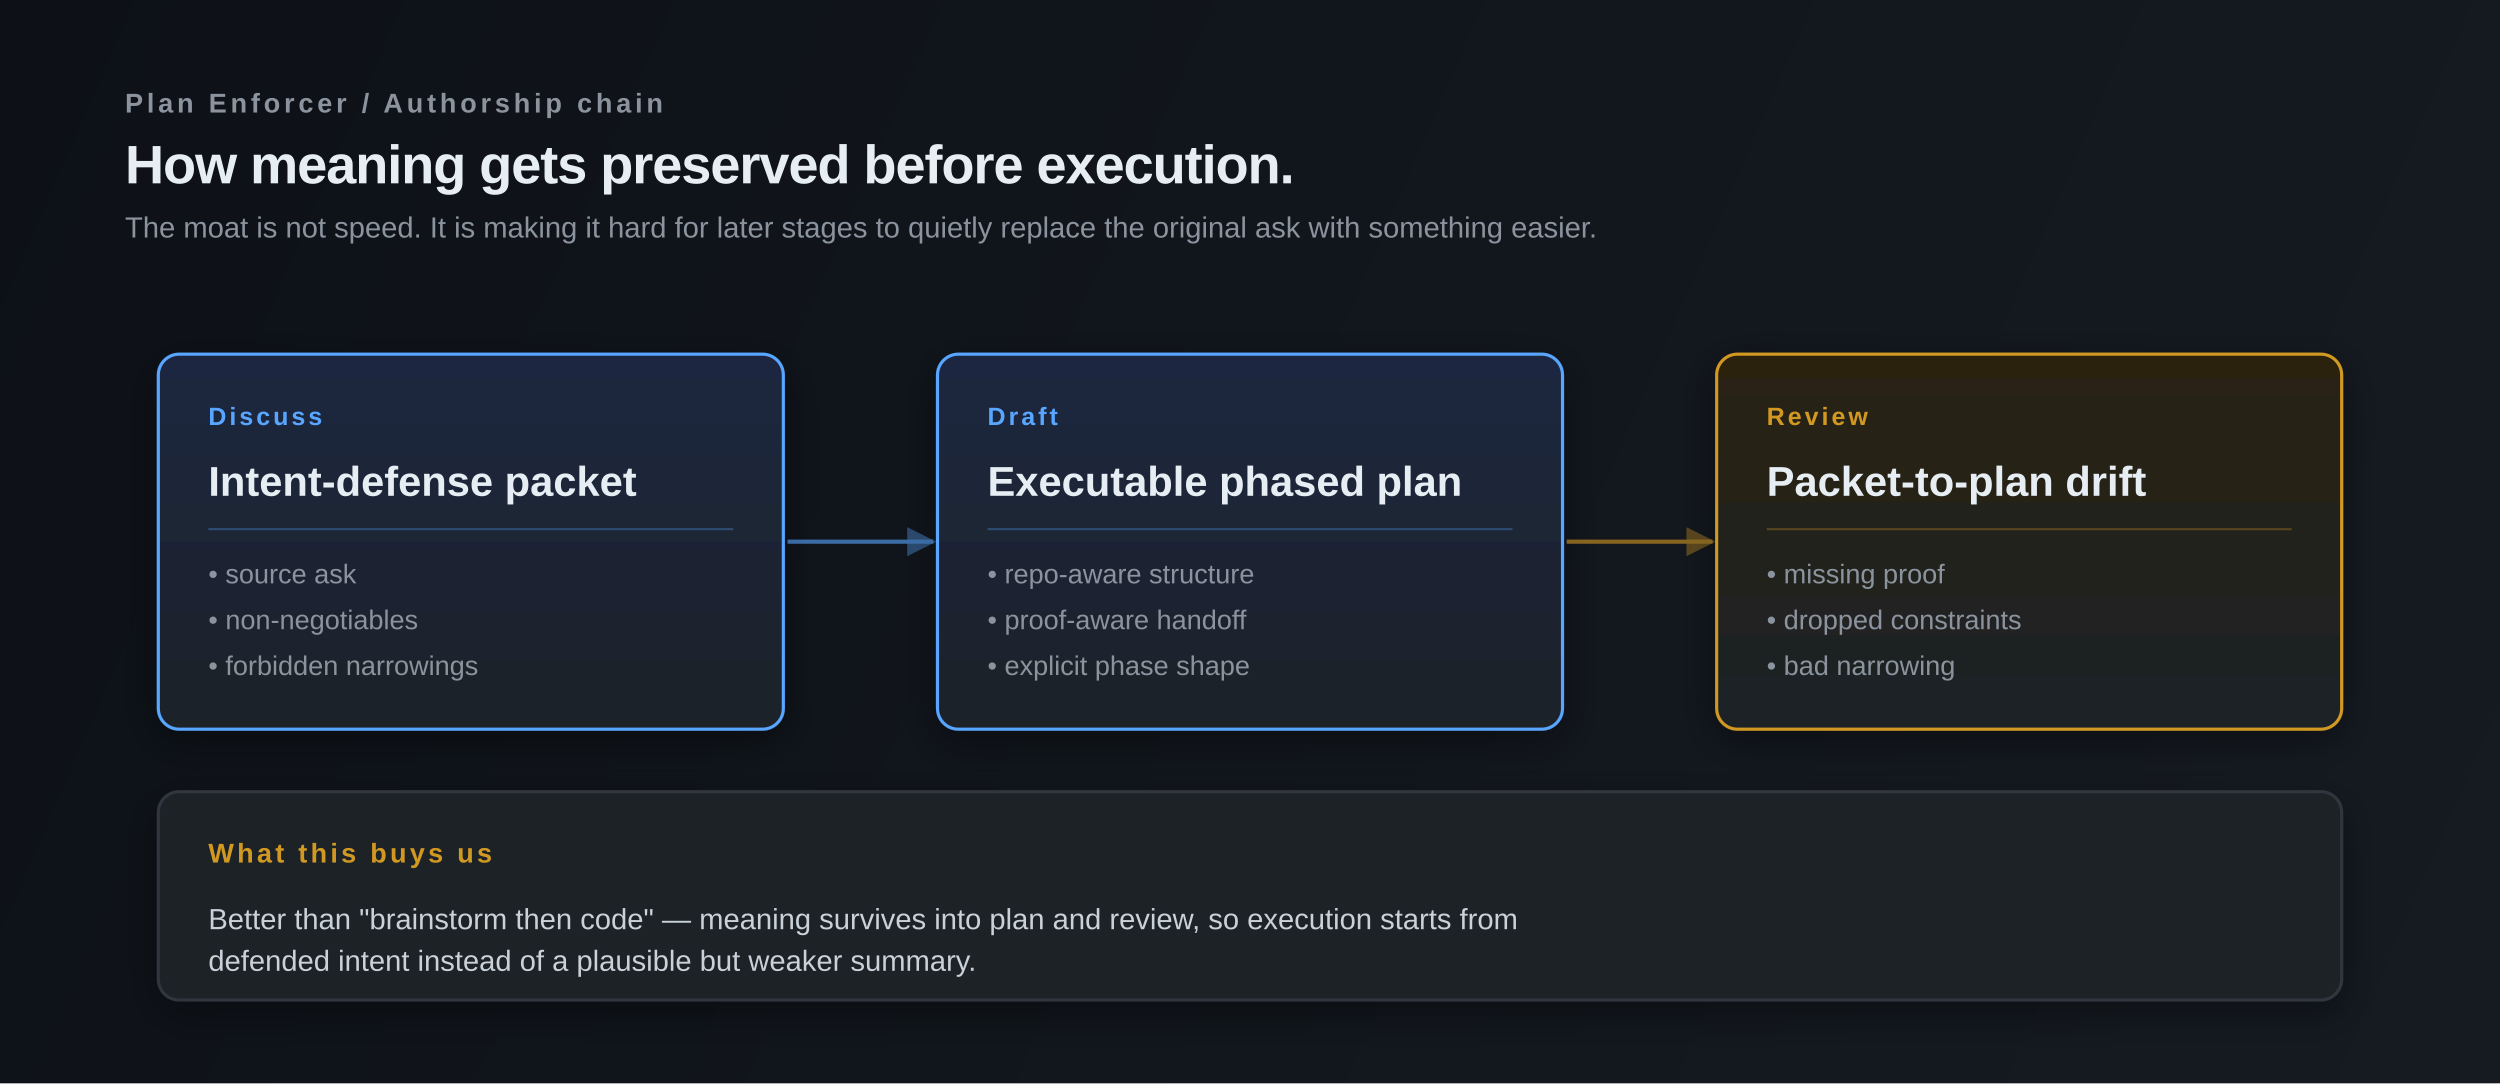
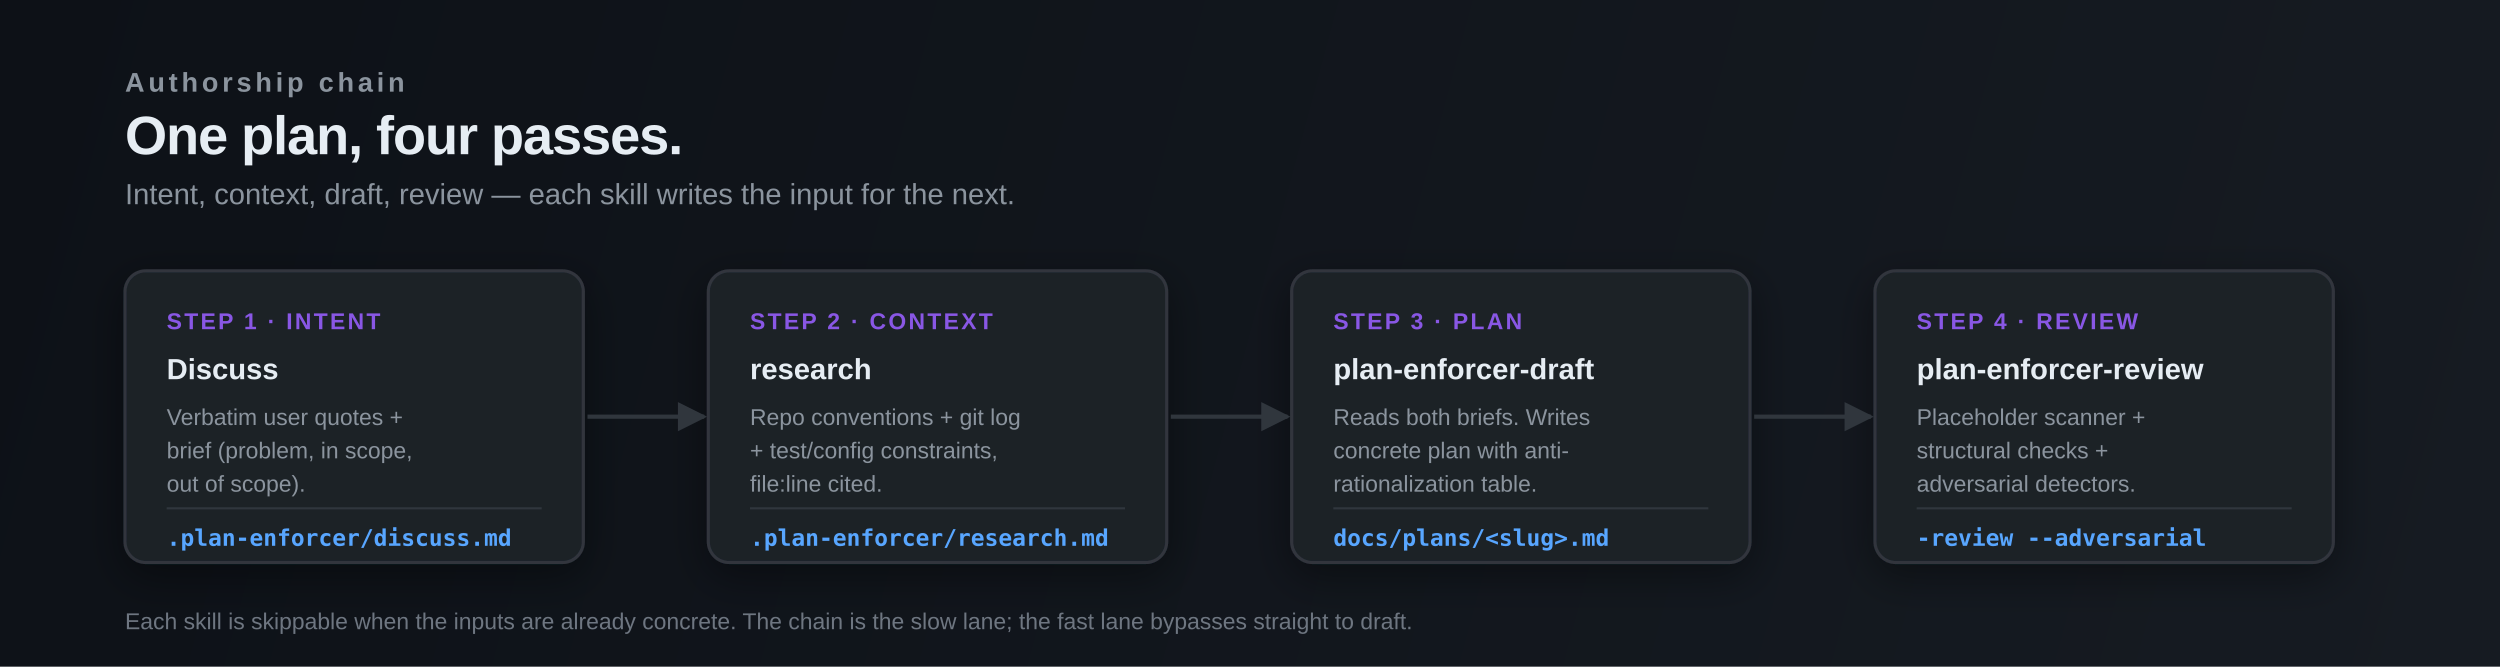
- <svg xmlns="http://www.w3.org/2000/svg" width="1200" height="520" viewBox="0 0 1200 520" role="img" aria-labelledby="title desc">
+ <svg xmlns="http://www.w3.org/2000/svg" width="1200" height="320" viewBox="0 0 1200 320" role="img" aria-labelledby="title desc">
  <defs>
-     <linearGradient id="bg" x1="0" y1="0" x2="1200" y2="520" gradientUnits="userSpaceOnUse">
+     <linearGradient id="bg" x1="0" y1="0" x2="1200" y2="320" gradientUnits="userSpaceOnUse">
      <stop offset="0" stop-color="#0d1117" />
      <stop offset="1" stop-color="#161b22" />
    </linearGradient>
-     <linearGradient id="card-blue-fill" x1="0" y1="0" x2="0" y2="1">
-       <stop offset="0" stop-color="#1a2840" />
-       <stop offset="1" stop-color="#1c2128" />
-     </linearGradient>
-     <linearGradient id="card-amber-fill" x1="0" y1="0" x2="0" y2="1">
-       <stop offset="0" stop-color="#2a2010" />
-       <stop offset="1" stop-color="#1c2128" />
-     </linearGradient>
    <filter id="shadow" x="-20%" y="-20%" width="140%" height="160%">
-       <feDropShadow dx="0" dy="6" stdDeviation="10" flood-color="#000" flood-opacity="0.4" />
-     </filter>
-     <filter id="glow-blue" x="-20%" y="-20%" width="140%" height="160%">
-       <feDropShadow dx="0" dy="0" stdDeviation="8" flood-color="#58a6ff" flood-opacity="0.25" />
-       <feDropShadow dx="0" dy="6" stdDeviation="10" flood-color="#000" flood-opacity="0.4" />
-     </filter>
-     <filter id="glow-amber" x="-20%" y="-20%" width="140%" height="160%">
-       <feDropShadow dx="0" dy="0" stdDeviation="8" flood-color="#d29922" flood-opacity="0.25" />
      <feDropShadow dx="0" dy="6" stdDeviation="10" flood-color="#000" flood-opacity="0.4" />
    </filter>
    <style>
      .sans { font-family: "IBM Plex Sans", "Segoe UI", Arial, sans-serif; }
      .mono { font-family: "IBM Plex Mono", "Cascadia Code", Consolas, monospace; }
      .eyebrow { font-size: 13px; font-weight: 700; letter-spacing: 0.14em; text-transform: uppercase; fill: #8b949e; }
      .title { font-size: 26px; font-weight: 700; letter-spacing: -0.02em; fill: #e6edf3; }
      .subtitle { font-size: 14px; font-weight: 500; fill: #8b949e; }
-       .stage-num { font-size: 12px; font-weight: 700; letter-spacing: 0.12em; text-transform: uppercase; }
-       .stage-title { font-size: 20px; font-weight: 700; fill: #e6edf3; }
-       .stage-sub { font-size: 13px; font-weight: 500; fill: #8b949e; }
-       .callout-title { font-size: 13px; font-weight: 700; letter-spacing: 0.12em; text-transform: uppercase; fill: #d29922; }
-       .callout-body { font-size: 14px; font-weight: 500; fill: #c9d1d9; }
-       .card-blue { fill: url(#card-blue-fill); stroke: #58a6ff; stroke-width: 1.5; }
-       .card-amber { fill: url(#card-amber-fill); stroke: #d29922; stroke-width: 1.5; }
-       .card-callout { fill: #1c2128; stroke: #30363d; stroke-width: 1.5; }
-       .arrow-blue { fill: none; stroke: #58a6ff; stroke-width: 2; opacity: 0.6; }
-       .arrow-amber { fill: none; stroke: #d29922; stroke-width: 2; opacity: 0.6; }
-       .arrowhead-blue { fill: #58a6ff; opacity: 0.6; }
-       .arrowhead-amber { fill: #d29922; opacity: 0.6; }
+       .step-num { font-size: 11px; font-weight: 700; fill: #8957e5; letter-spacing: 0.1em; }
+       .step-title { font-size: 14px; font-weight: 700; fill: #e6edf3; }
+       .step-sub { font-size: 11px; font-weight: 500; fill: #8b949e; }
+       .step-cmd { font-size: 11px; font-weight: 600; fill: #58a6ff; }
+       .card { fill: #1c2128; stroke: #30363d; stroke-width: 1.5; }
+       .arrow { fill: none; stroke: #30363d; stroke-width: 2; }
+       .arrowhead { fill: #30363d; }
+       .footer { font-size: 11px; font-weight: 500; fill: #6e7681; }
    </style>
-     <marker id="arrow-blue-end" viewBox="0 0 10 10" refX="9" refY="5" markerWidth="7" markerHeight="7" orient="auto">
-       <path d="M 0 0 L 10 5 L 0 10 z" class="arrowhead-blue" />
-     </marker>
-     <marker id="arrow-amber-end" viewBox="0 0 10 10" refX="9" refY="5" markerWidth="7" markerHeight="7" orient="auto">
-       <path d="M 0 0 L 10 5 L 0 10 z" class="arrowhead-amber" />
+     <marker id="arrow-end" viewBox="0 0 10 10" refX="9" refY="5" markerWidth="7" markerHeight="7" orient="auto">
+       <path d="M 0 0 L 10 5 L 0 10 z" class="arrowhead" />
    </marker>
  </defs>
-   <rect width="1200" height="520" fill="url(#bg)" />
-   <text x="60" y="54" class="sans eyebrow">Plan Enforcer / Authorship chain</text>
-   <text x="60" y="88" class="sans title">How meaning gets preserved before execution.</text>
-   <text x="60" y="114" class="sans subtitle">The moat is not speed. It is making it hard for later stages to quietly replace the original ask with something easier.</text>
-   <g transform="translate(76, 170)">
-     <rect width="300" height="180" rx="10" class="card-blue" filter="url(#glow-blue)" />
-     <text x="24" y="34" class="sans stage-num" fill="#58a6ff">Discuss</text>
-     <text x="24" y="68" class="sans stage-title">Intent-defense packet</text>
-     <line x1="24" y1="84" x2="276" y2="84" stroke="#58a6ff" stroke-width="1" opacity="0.3" />
-     <text x="24" y="110" class="sans stage-sub">• source ask</text>
-     <text x="24" y="132" class="sans stage-sub">• non-negotiables</text>
-     <text x="24" y="154" class="sans stage-sub">• forbidden narrowings</text>
+   <rect width="1200" height="320" fill="url(#bg)" />
+   <text x="60" y="44" class="sans eyebrow">Authorship chain</text>
+   <text x="60" y="74" class="sans title">One plan, four passes.</text>
+   <text x="60" y="98" class="sans subtitle">Intent, context, draft, review — each skill writes the input for the next.</text>
+   <g transform="translate(60, 130)">
+     <rect width="220" height="140" rx="10" class="card" filter="url(#shadow)" />
+     <text x="20" y="28" class="sans step-num">STEP 1 · INTENT</text>
+     <text x="20" y="52" class="sans step-title">Discuss</text>
+     <text x="20" y="74" class="sans step-sub">Verbatim user quotes +</text>
+     <text x="20" y="90" class="sans step-sub">brief (problem, in scope,</text>
+     <text x="20" y="106" class="sans step-sub">out of scope).</text>
+     <line x1="20" y1="114" x2="200" y2="114" stroke="#30363d" stroke-width="1" />
+     <text x="20" y="132" class="mono step-cmd">.plan-enforcer/discuss.md</text>
  </g>
-   <g transform="translate(450, 170)">
-     <rect width="300" height="180" rx="10" class="card-blue" filter="url(#glow-blue)" />
-     <text x="24" y="34" class="sans stage-num" fill="#58a6ff">Draft</text>
-     <text x="24" y="68" class="sans stage-title">Executable phased plan</text>
-     <line x1="24" y1="84" x2="276" y2="84" stroke="#58a6ff" stroke-width="1" opacity="0.3" />
-     <text x="24" y="110" class="sans stage-sub">• repo-aware structure</text>
-     <text x="24" y="132" class="sans stage-sub">• proof-aware handoff</text>
-     <text x="24" y="154" class="sans stage-sub">• explicit phase shape</text>
+   <g transform="translate(340, 130)">
+     <rect width="220" height="140" rx="10" class="card" filter="url(#shadow)" />
+     <text x="20" y="28" class="sans step-num">STEP 2 · CONTEXT</text>
+     <text x="20" y="52" class="sans step-title">research</text>
+     <text x="20" y="74" class="sans step-sub">Repo conventions + git log</text>
+     <text x="20" y="90" class="sans step-sub">+ test/config constraints,</text>
+     <text x="20" y="106" class="sans step-sub">file:line cited.</text>
+     <line x1="20" y1="114" x2="200" y2="114" stroke="#30363d" stroke-width="1" />
+     <text x="20" y="132" class="mono step-cmd">.plan-enforcer/research.md</text>
  </g>
-   <g transform="translate(824, 170)">
-     <rect width="300" height="180" rx="10" class="card-amber" filter="url(#glow-amber)" />
-     <text x="24" y="34" class="sans stage-num" fill="#d29922">Review</text>
-     <text x="24" y="68" class="sans stage-title">Packet-to-plan drift</text>
-     <line x1="24" y1="84" x2="276" y2="84" stroke="#d29922" stroke-width="1" opacity="0.3" />
-     <text x="24" y="110" class="sans stage-sub">• missing proof</text>
-     <text x="24" y="132" class="sans stage-sub">• dropped constraints</text>
-     <text x="24" y="154" class="sans stage-sub">• bad narrowing</text>
+   <g transform="translate(620, 130)">
+     <rect width="220" height="140" rx="10" class="card" filter="url(#shadow)" />
+     <text x="20" y="28" class="sans step-num">STEP 3 · PLAN</text>
+     <text x="20" y="52" class="sans step-title">plan-enforcer-draft</text>
+     <text x="20" y="74" class="sans step-sub">Reads both briefs. Writes</text>
+     <text x="20" y="90" class="sans step-sub">concrete plan with anti-</text>
+     <text x="20" y="106" class="sans step-sub">rationalization table.</text>
+     <line x1="20" y1="114" x2="200" y2="114" stroke="#30363d" stroke-width="1" />
+     <text x="20" y="132" class="mono step-cmd">docs/plans/&lt;slug&gt;.md</text>
  </g>
-   <path d="M 378 260 L 448 260" class="arrow-blue" marker-end="url(#arrow-blue-end)" />
-   <path d="M 752 260 L 822 260" class="arrow-amber" marker-end="url(#arrow-amber-end)" />
-   <g transform="translate(76, 380)">
-     <rect width="1048" height="100" rx="10" class="card-callout" filter="url(#shadow)" />
-     <text x="24" y="34" class="sans callout-title">What this buys us</text>
-     <text x="24" y="66" class="sans callout-body">Better than "brainstorm then code" — meaning survives into plan and review, so execution starts from</text>
-     <text x="24" y="86" class="sans callout-body">defended intent instead of a plausible but weaker summary.</text>
+   <g transform="translate(900, 130)">
+     <rect width="220" height="140" rx="10" class="card" filter="url(#shadow)" />
+     <text x="20" y="28" class="sans step-num">STEP 4 · REVIEW</text>
+     <text x="20" y="52" class="sans step-title">plan-enforcer-review</text>
+     <text x="20" y="74" class="sans step-sub">Placeholder scanner +</text>
+     <text x="20" y="90" class="sans step-sub">structural checks +</text>
+     <text x="20" y="106" class="sans step-sub">adversarial detectors.</text>
+     <line x1="20" y1="114" x2="200" y2="114" stroke="#30363d" stroke-width="1" />
+     <text x="20" y="132" class="mono step-cmd">-review --adversarial</text>
  </g>
+   <path d="M 282 200 L 338 200" class="arrow" marker-end="url(#arrow-end)" />
+   <path d="M 562 200 L 618 200" class="arrow" marker-end="url(#arrow-end)" />
+   <path d="M 842 200 L 898 200" class="arrow" marker-end="url(#arrow-end)" />
+   <text x="60" y="302" class="sans footer">Each skill is skippable when the inputs are already concrete. The chain is the slow lane; the fast lane bypasses straight to draft.</text>
</svg>
